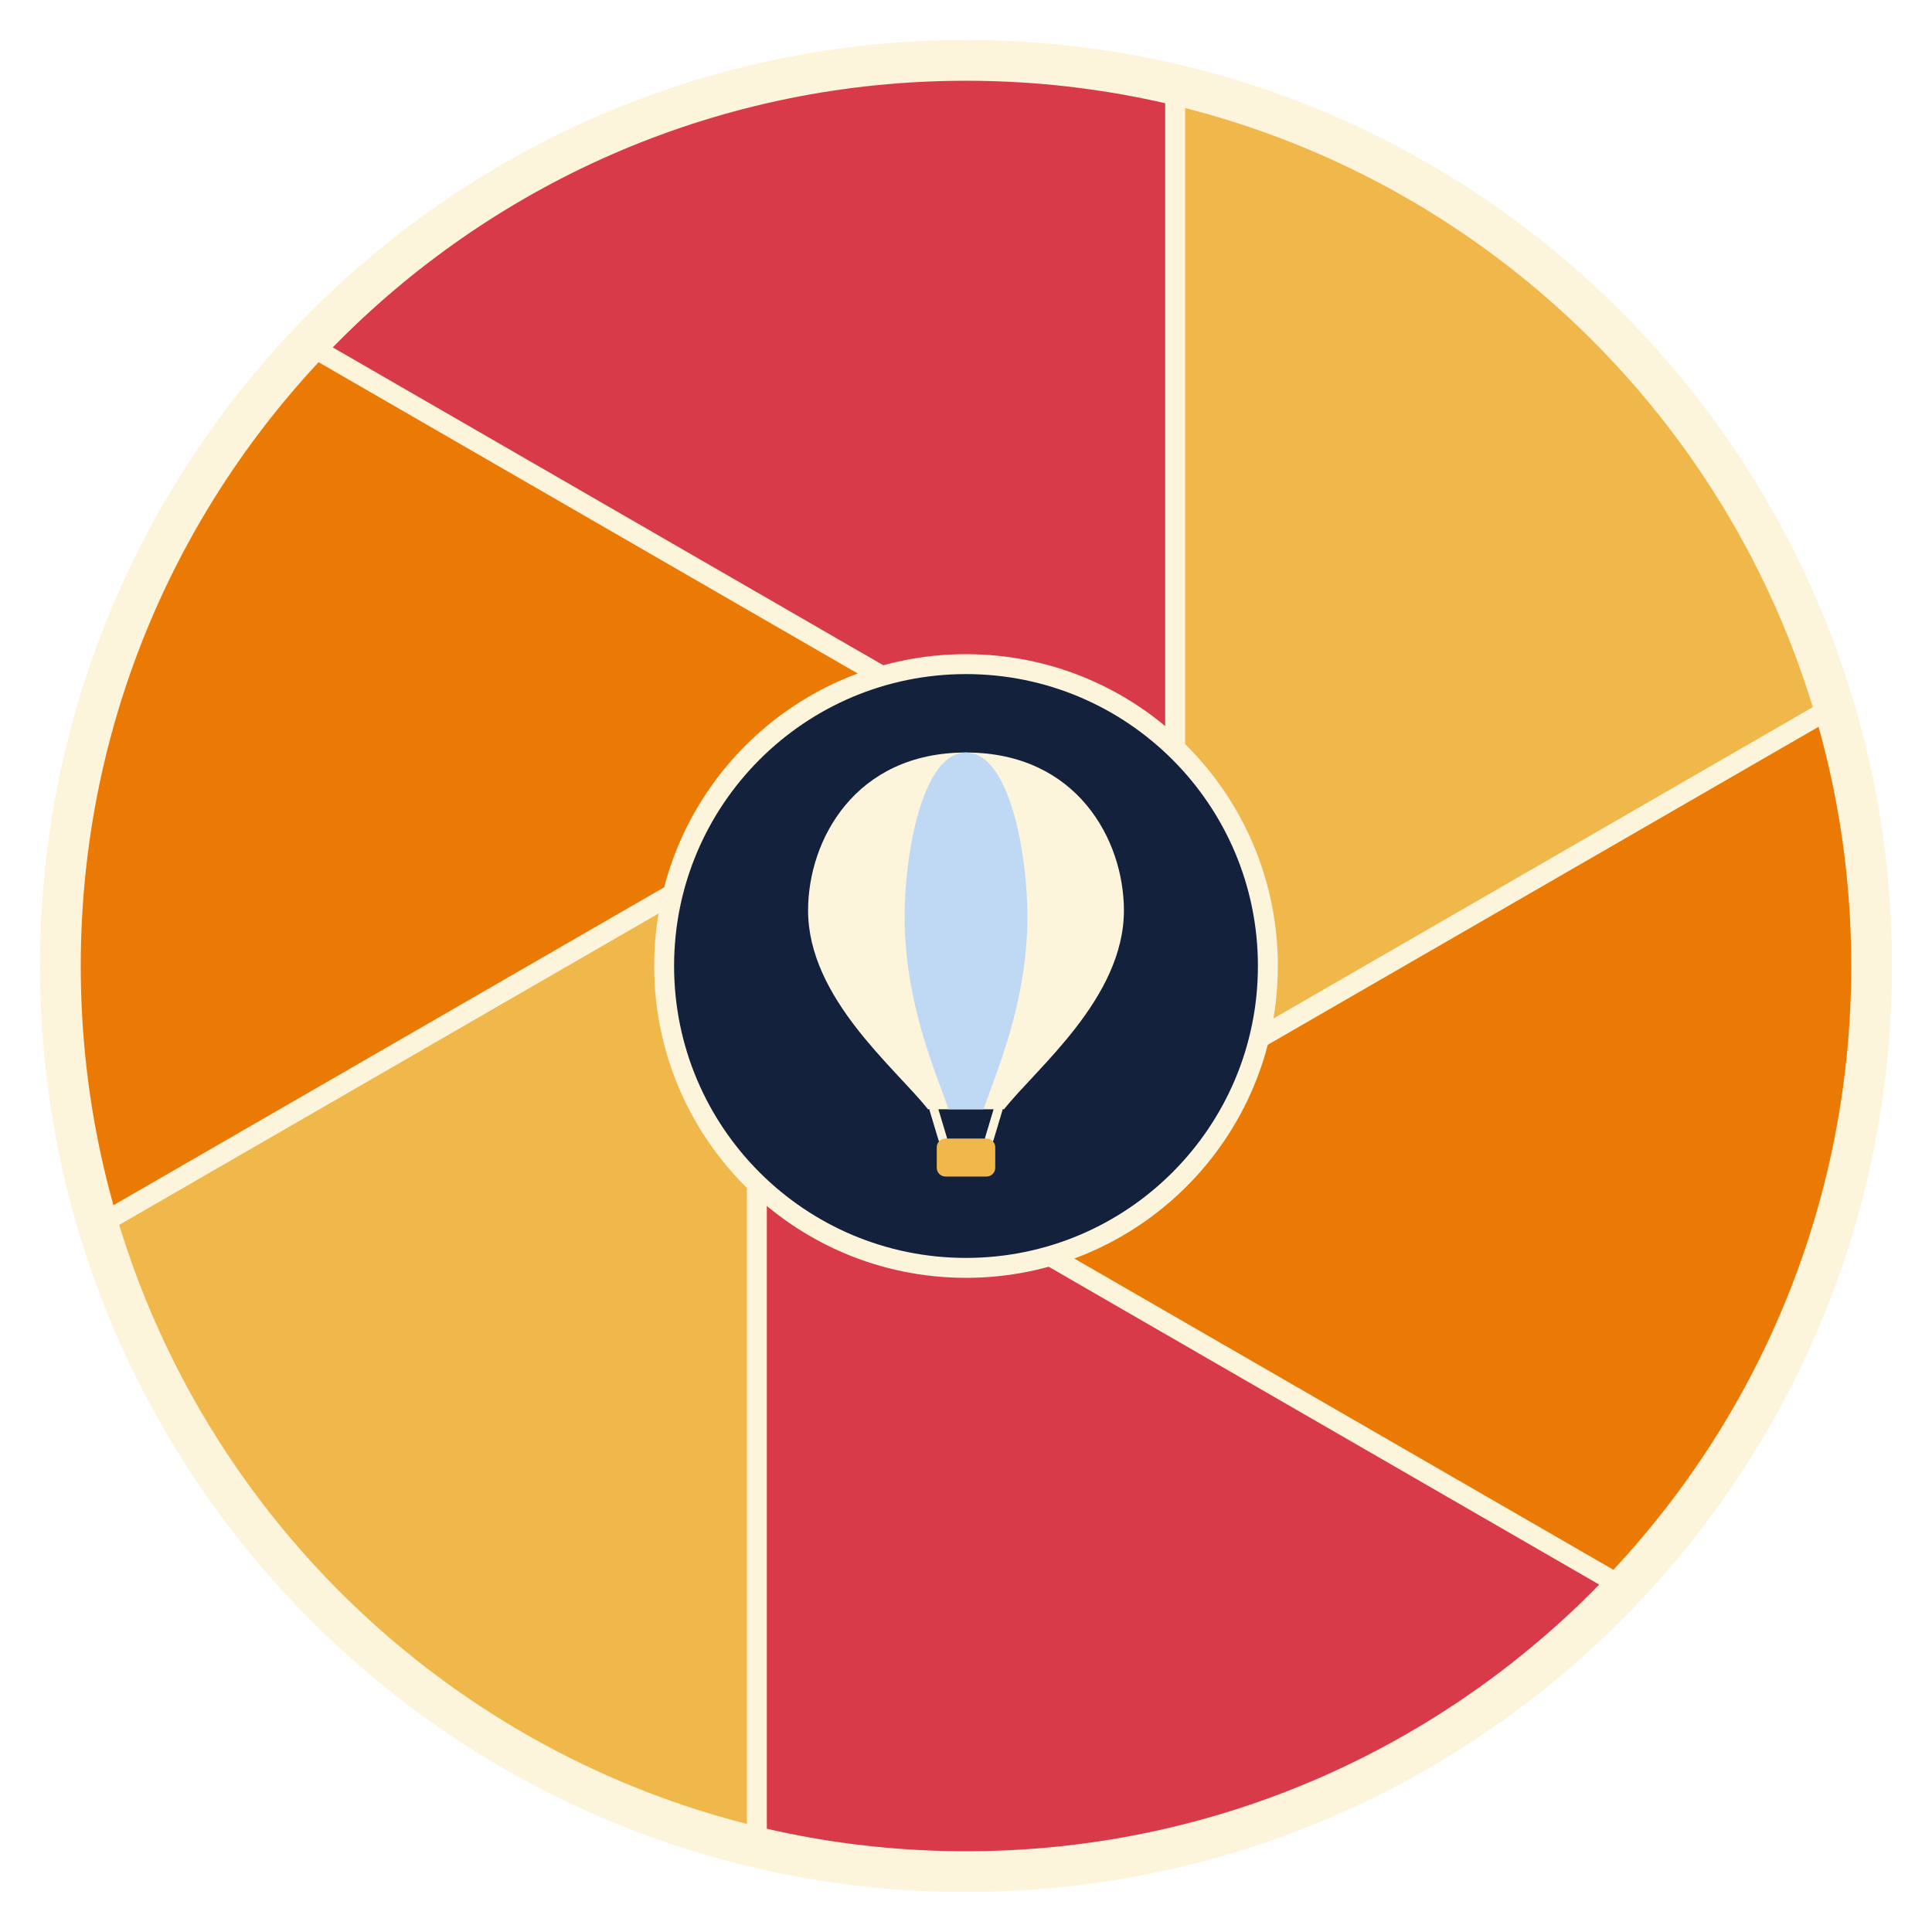
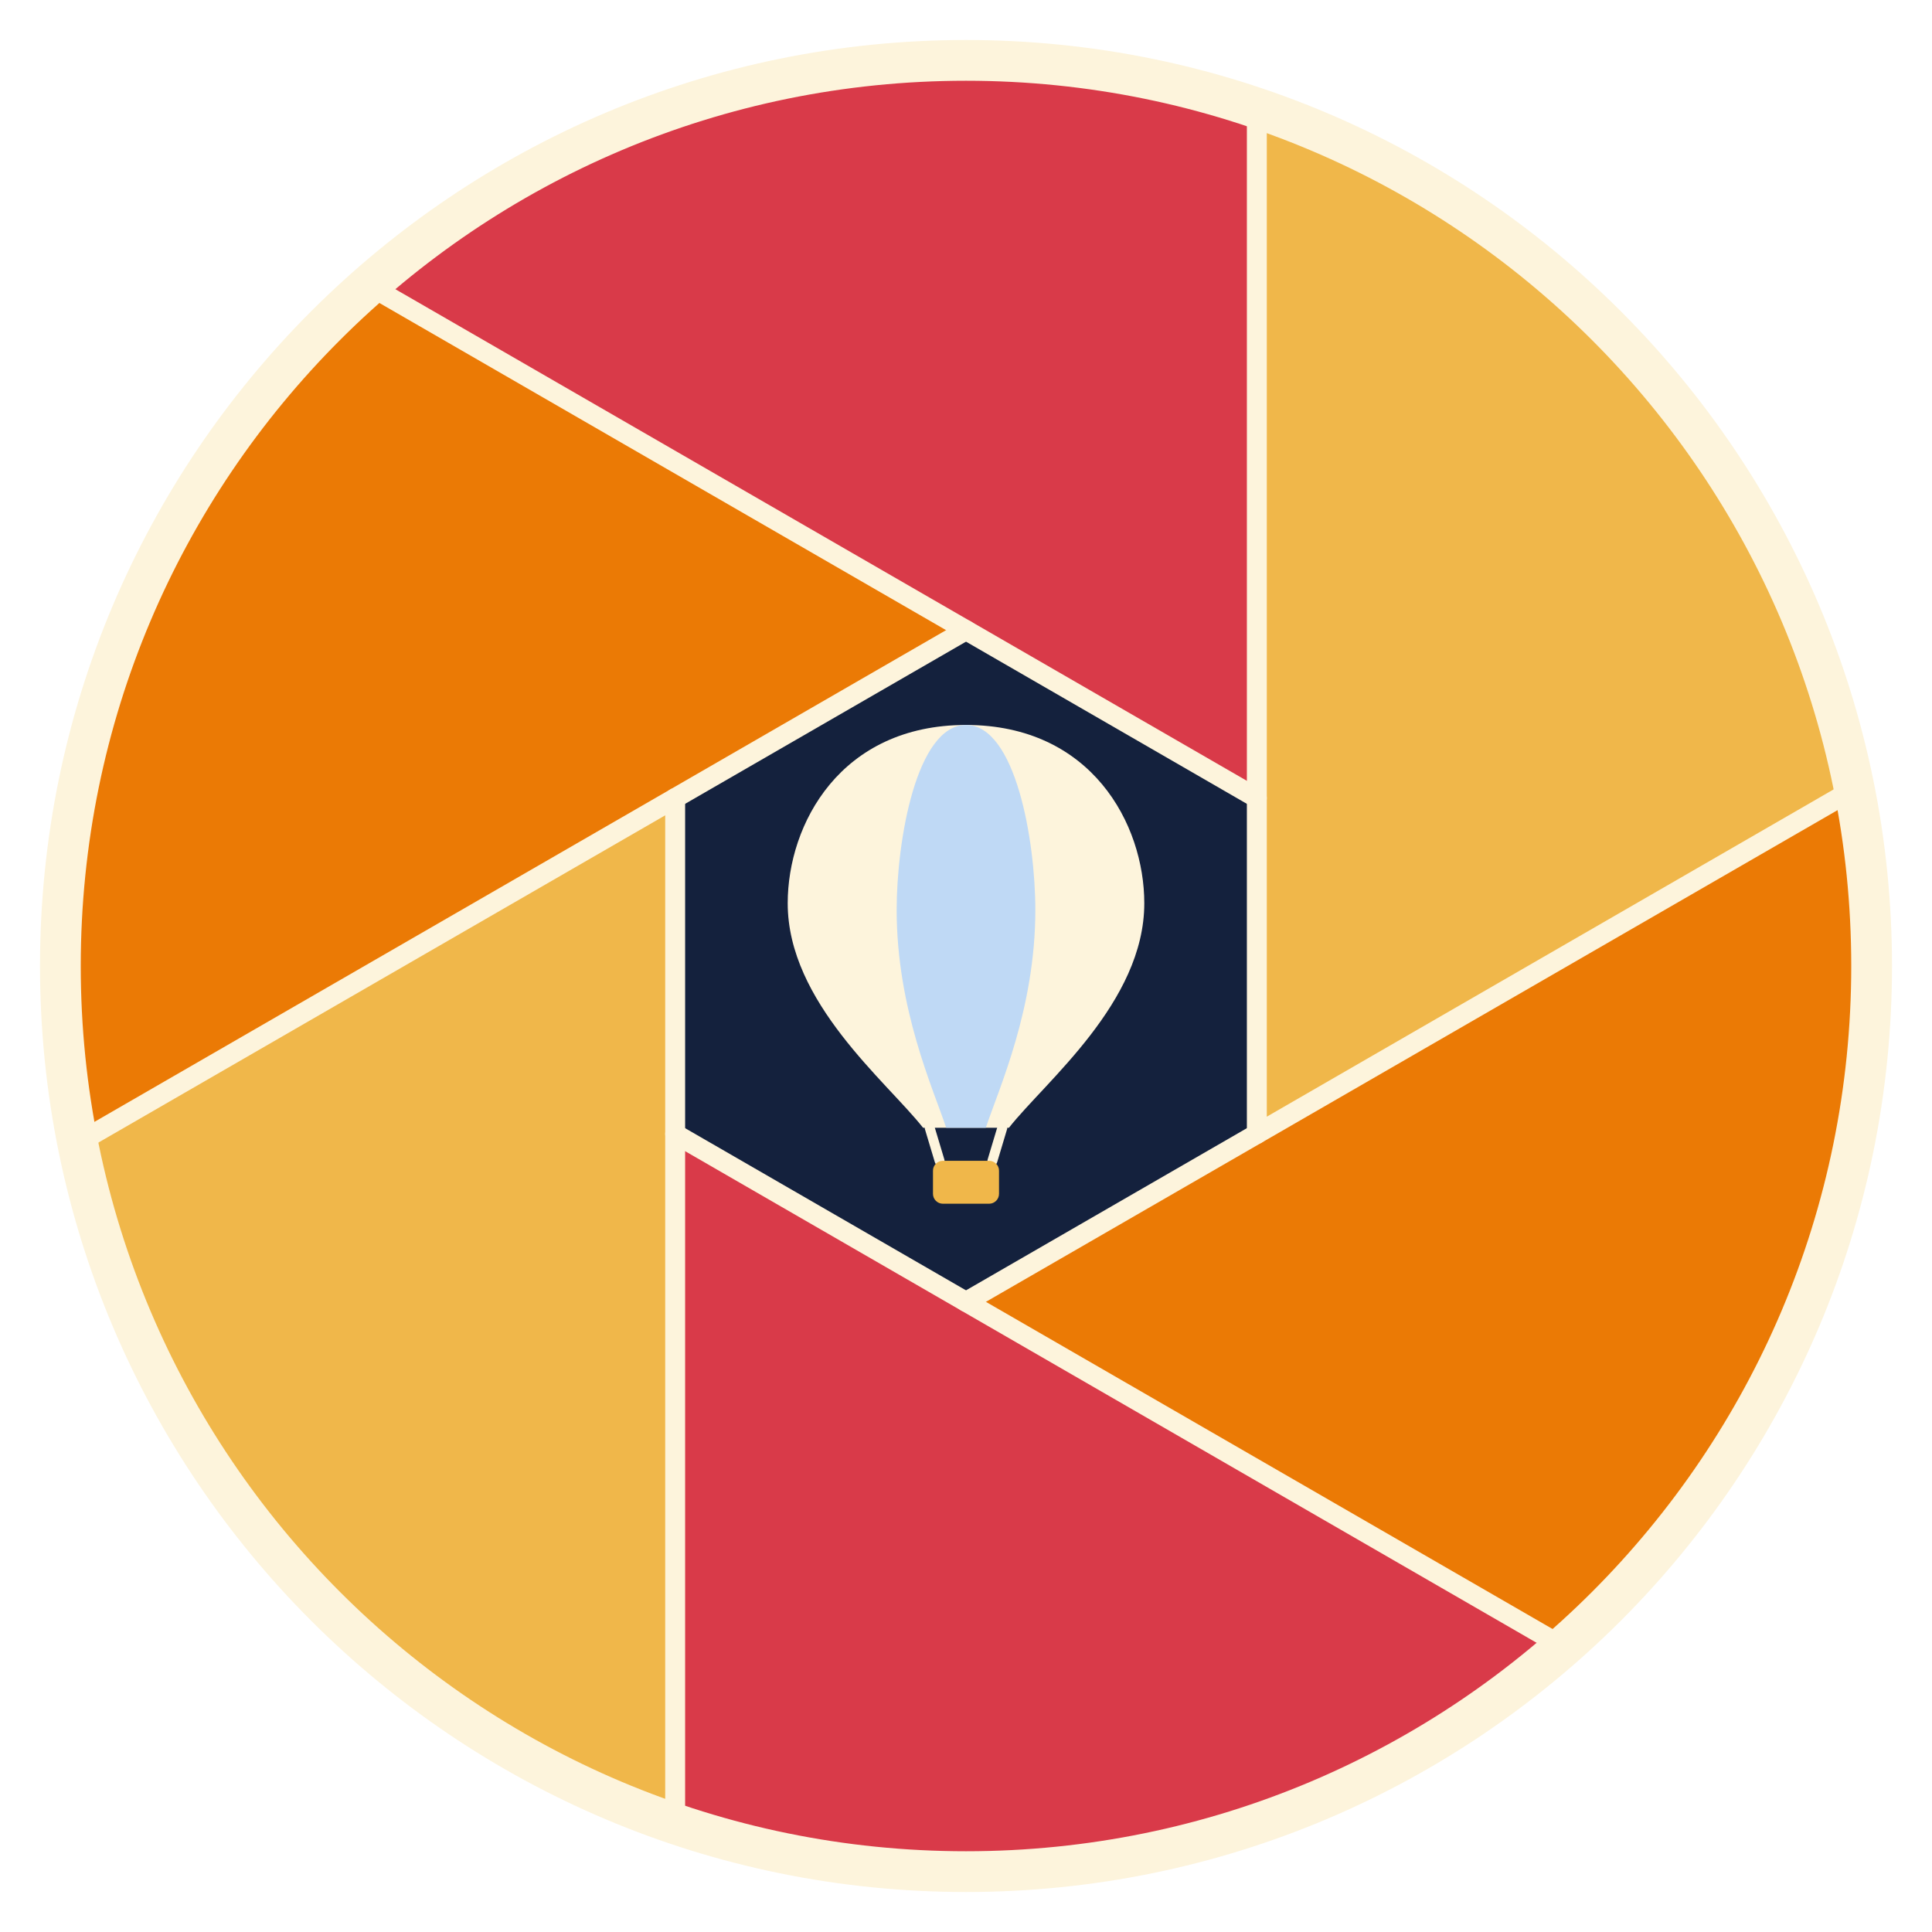
<svg xmlns="http://www.w3.org/2000/svg" viewBox="0 0 1024 1024" width="1024" height="1024">
  <g transform="translate(512 512)">
    <circle r="480" fill="#FDF4DC" />
    <g transform="scale(-1 1)">
-       <path d="M110.85,64 L110.85,467.02 A480 480 0 0 1 -349.03,329.51 Z" fill="#D93A49" />
-       <path d="M0,128 L-349.03,329.51 A480 480 0 0 1 -459.88,-137.51 Z" fill="#EB7A05" />
-       <path d="M-110.85,64 L-459.88,-137.51 A480 480 0 0 1 -110.85,-467.02 Z" fill="#F0B74A" />
-       <path d="M-110.85,-64 L-110.85,-467.02 A480 480 0 0 1 349.03,-329.51 Z" fill="#D93A49" />
-       <path d="M0,-128 L349.03,-329.51 A480 480 0 0 1 459.88,137.51 Z" fill="#EB7A05" />
-       <path d="M110.85,-64 L459.88,137.51 A480 480 0 0 1 110.85,467.02 Z" fill="#F0B74A" />
-       <path d="M110.85,-64 L110.85,467.02" stroke="#FDF4DC" stroke-width="10.56" stroke-linecap="round" fill="none" />
-       <path d="M110.85,64 L-349.03,329.51" stroke="#FDF4DC" stroke-width="10.56" stroke-linecap="round" fill="none" />
-       <path d="M0,128 L-459.88,-137.51" stroke="#FDF4DC" stroke-width="10.56" stroke-linecap="round" fill="none" />
-       <path d="M-110.85,64 L-110.85,-467.02" stroke="#FDF4DC" stroke-width="10.56" stroke-linecap="round" fill="none" />
-       <path d="M-110.85,-64 L349.03,-329.51" stroke="#FDF4DC" stroke-width="10.56" stroke-linecap="round" fill="none" />
-       <path d="M0,-128 L459.88,137.51" stroke="#FDF4DC" stroke-width="10.56" stroke-linecap="round" fill="none" />
+       <path d="M154.15,89 L154.15,454.57 A480 480 0 0 1 -316.59,360.79 Z" fill="#D93A49" />
+       <path d="M0,178 L-316.59,360.79 A480 480 0 0 1 -470.75,-93.79 Z" fill="#EB7A05" />
+       <path d="M-154.15,89 L-470.75,-93.79 A480 480 0 0 1 -154.15,-454.57 Z" fill="#F0B74A" />
+       <path d="M-154.15,-89 L-154.15,-454.57 A480 480 0 0 1 316.59,-360.79 Z" fill="#D93A49" />
+       <path d="M0,-178 L316.59,-360.79 A480 480 0 0 1 470.75,93.79 Z" fill="#EB7A05" />
+       <path d="M154.15,-89 L470.75,93.79 A480 480 0 0 1 154.15,454.57 Z" fill="#F0B74A" />
+       <path d="M154.15,-89 L154.15,89 L0,178 L-154.15,89 L-154.15,-89 L0,-178 Z" fill="#14213D" />
+       <path d="M154.15,-89 L154.15,454.57" stroke="#FDF4DC" stroke-width="10.56" stroke-linecap="round" fill="none" />
+       <path d="M154.15,89 L-316.59,360.79" stroke="#FDF4DC" stroke-width="10.56" stroke-linecap="round" fill="none" />
+       <path d="M0,178 L-470.75,-93.79" stroke="#FDF4DC" stroke-width="10.56" stroke-linecap="round" fill="none" />
+       <path d="M-154.15,89 L-154.15,-454.57" stroke="#FDF4DC" stroke-width="10.56" stroke-linecap="round" fill="none" />
+       <path d="M-154.15,-89 L316.59,-360.79" stroke="#FDF4DC" stroke-width="10.56" stroke-linecap="round" fill="none" />
+       <path d="M0,-178 L470.75,93.79" stroke="#FDF4DC" stroke-width="10.56" stroke-linecap="round" fill="none" />
    </g>
    <circle r="480" fill="none" stroke="#FDF4DC" stroke-width="21.6" />
-     <circle r="160" fill="#14213D" stroke="#FDF4DC" stroke-width="10.56" />
-     <g transform="scale(1.55) translate(0 -11)">
+     <g transform="scale(1.75) translate(0 -11)">
      <path d="M0 -62 C38 -62 54 -32 54 -8 C54 22 24 46 13 60 L-13 60 C-24 46 -54 22 -54 -8 C-54 -32 -38 -62 0 -62 Z" fill="#FDF4DC" />
      <path d="M0 -62 C15 -62 21 -27 21 -6 C21 24 10 48 6 60 L-6 60 C-10 48 -21 24 -21 -6 C-21 -27 -15 -62 0 -62 Z" fill="#BFD9F5" />
      <path d="M-11 60 L-8 70 M11 60 L8 70" stroke="#FDF4DC" stroke-width="3" stroke-linecap="round" fill="none" />
      <rect x="-10" y="70" width="20" height="13" rx="3" fill="#F0B74A" />
    </g>
  </g>
</svg>
